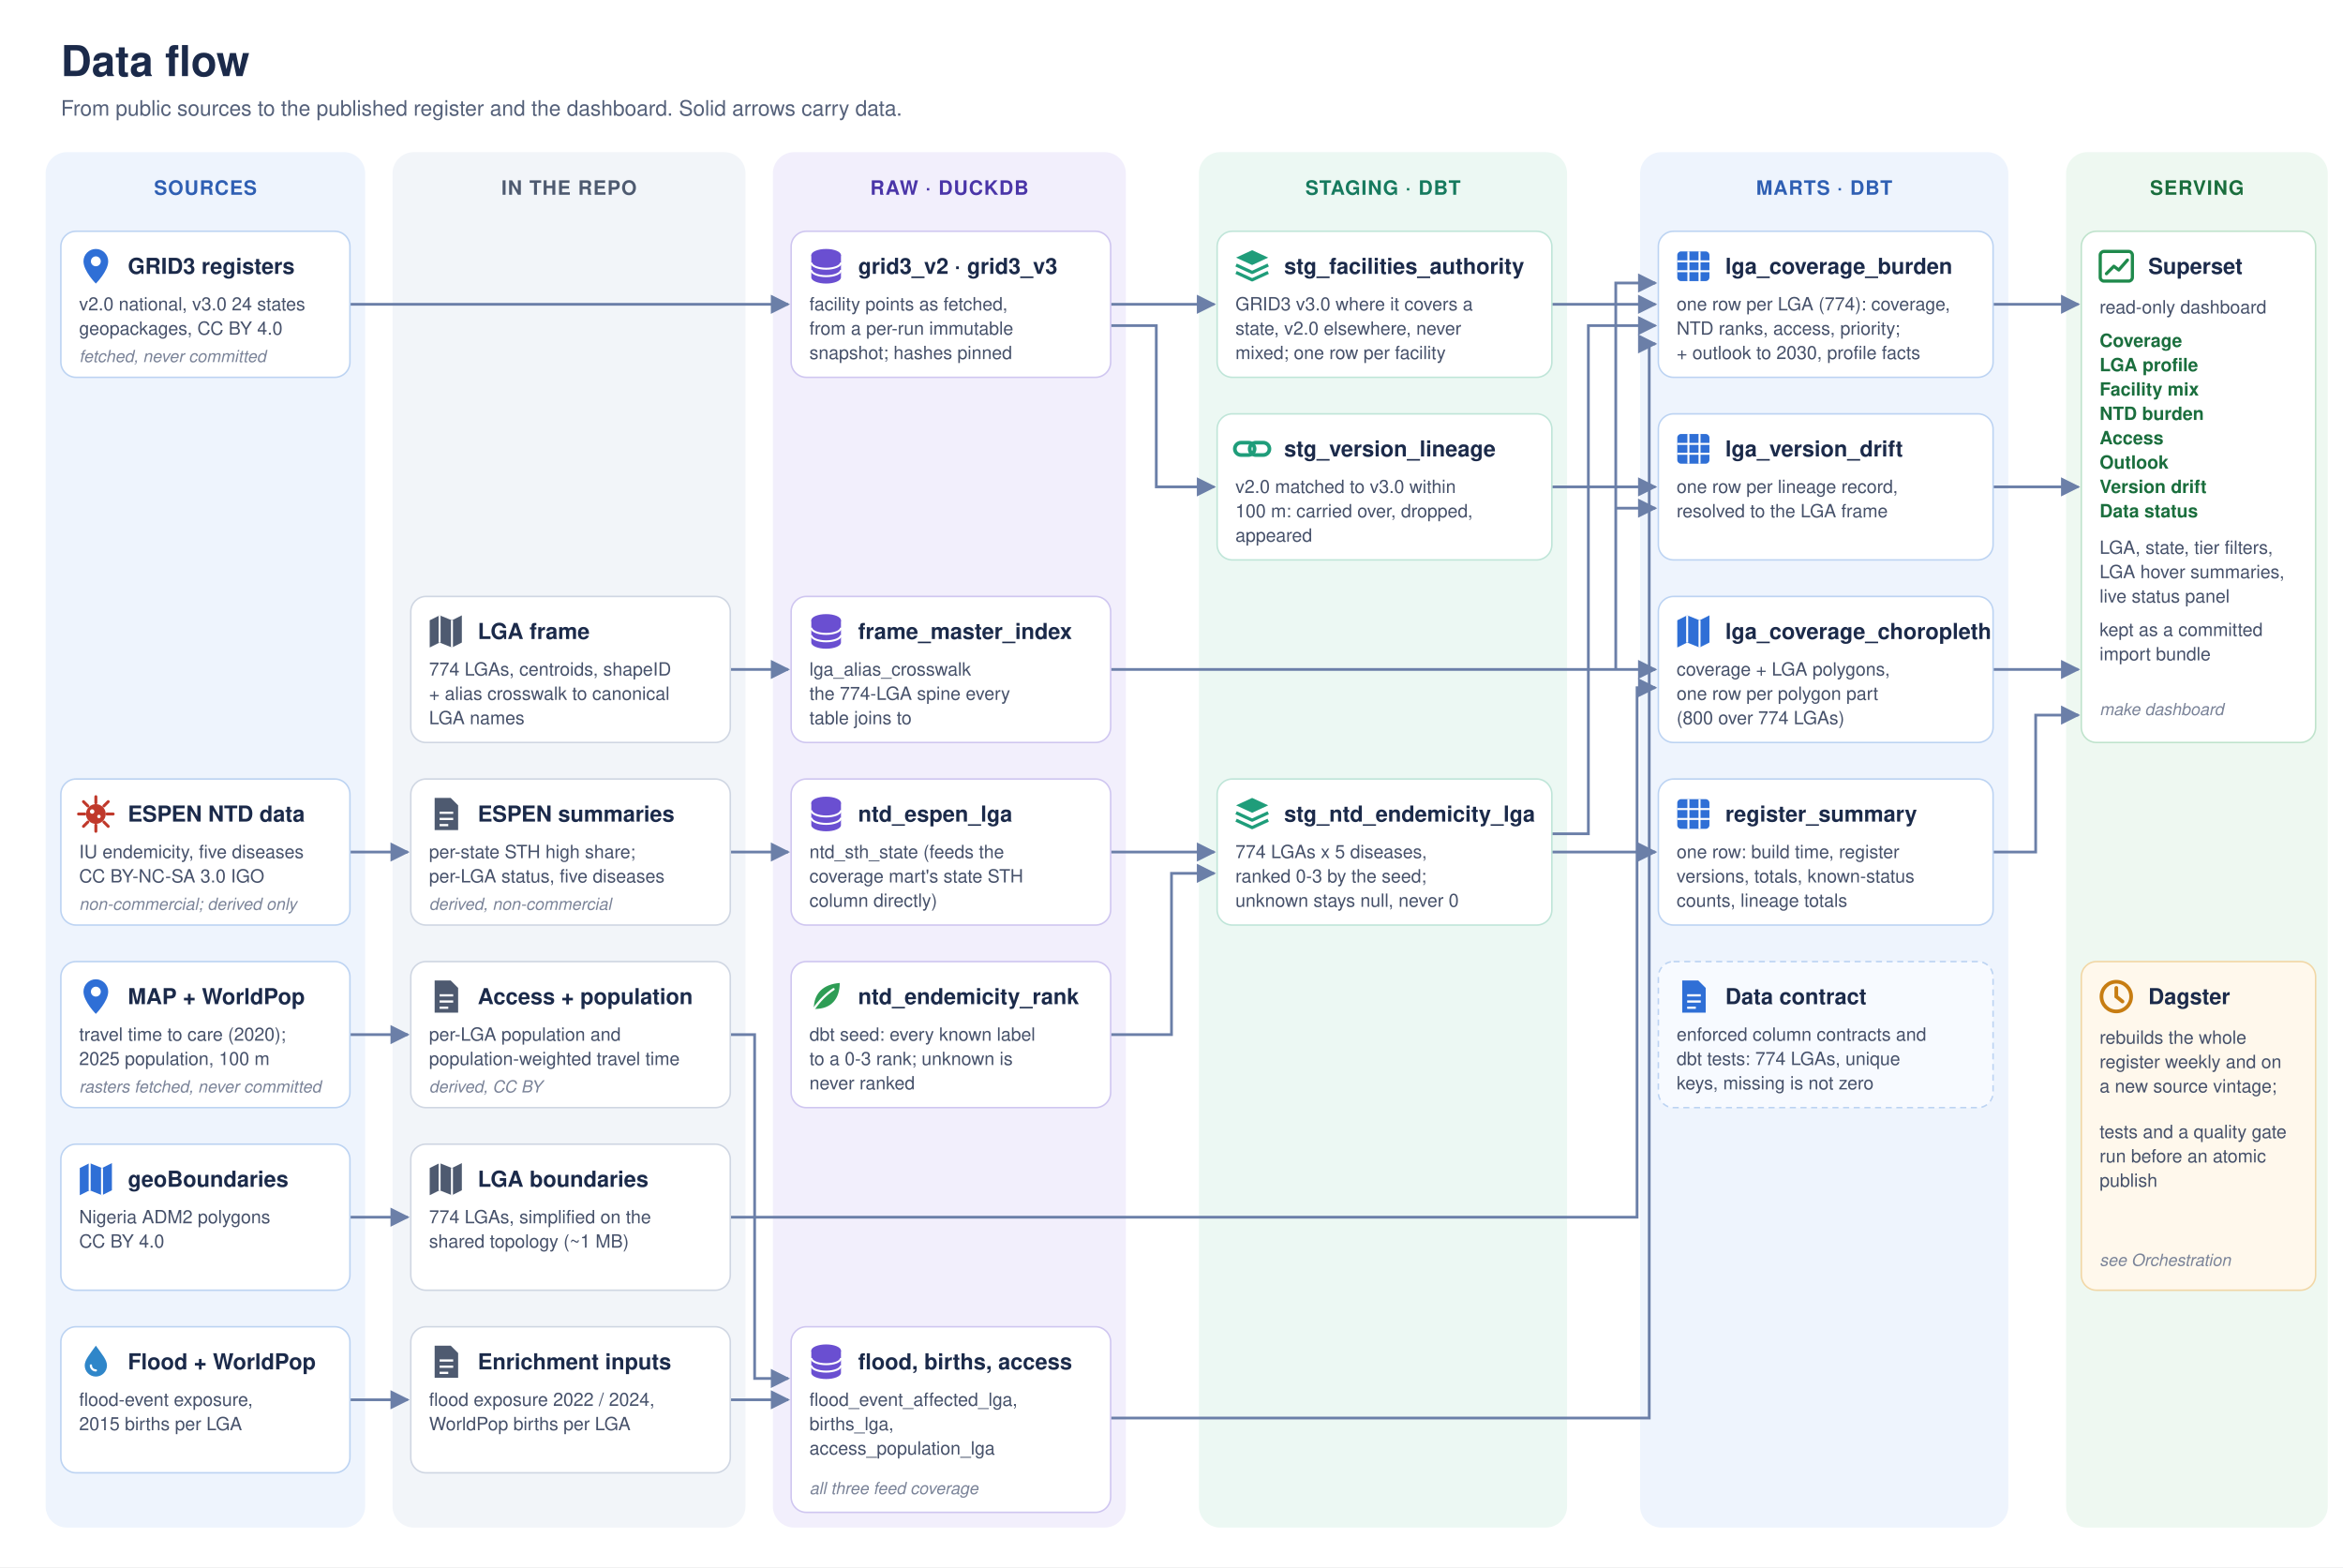
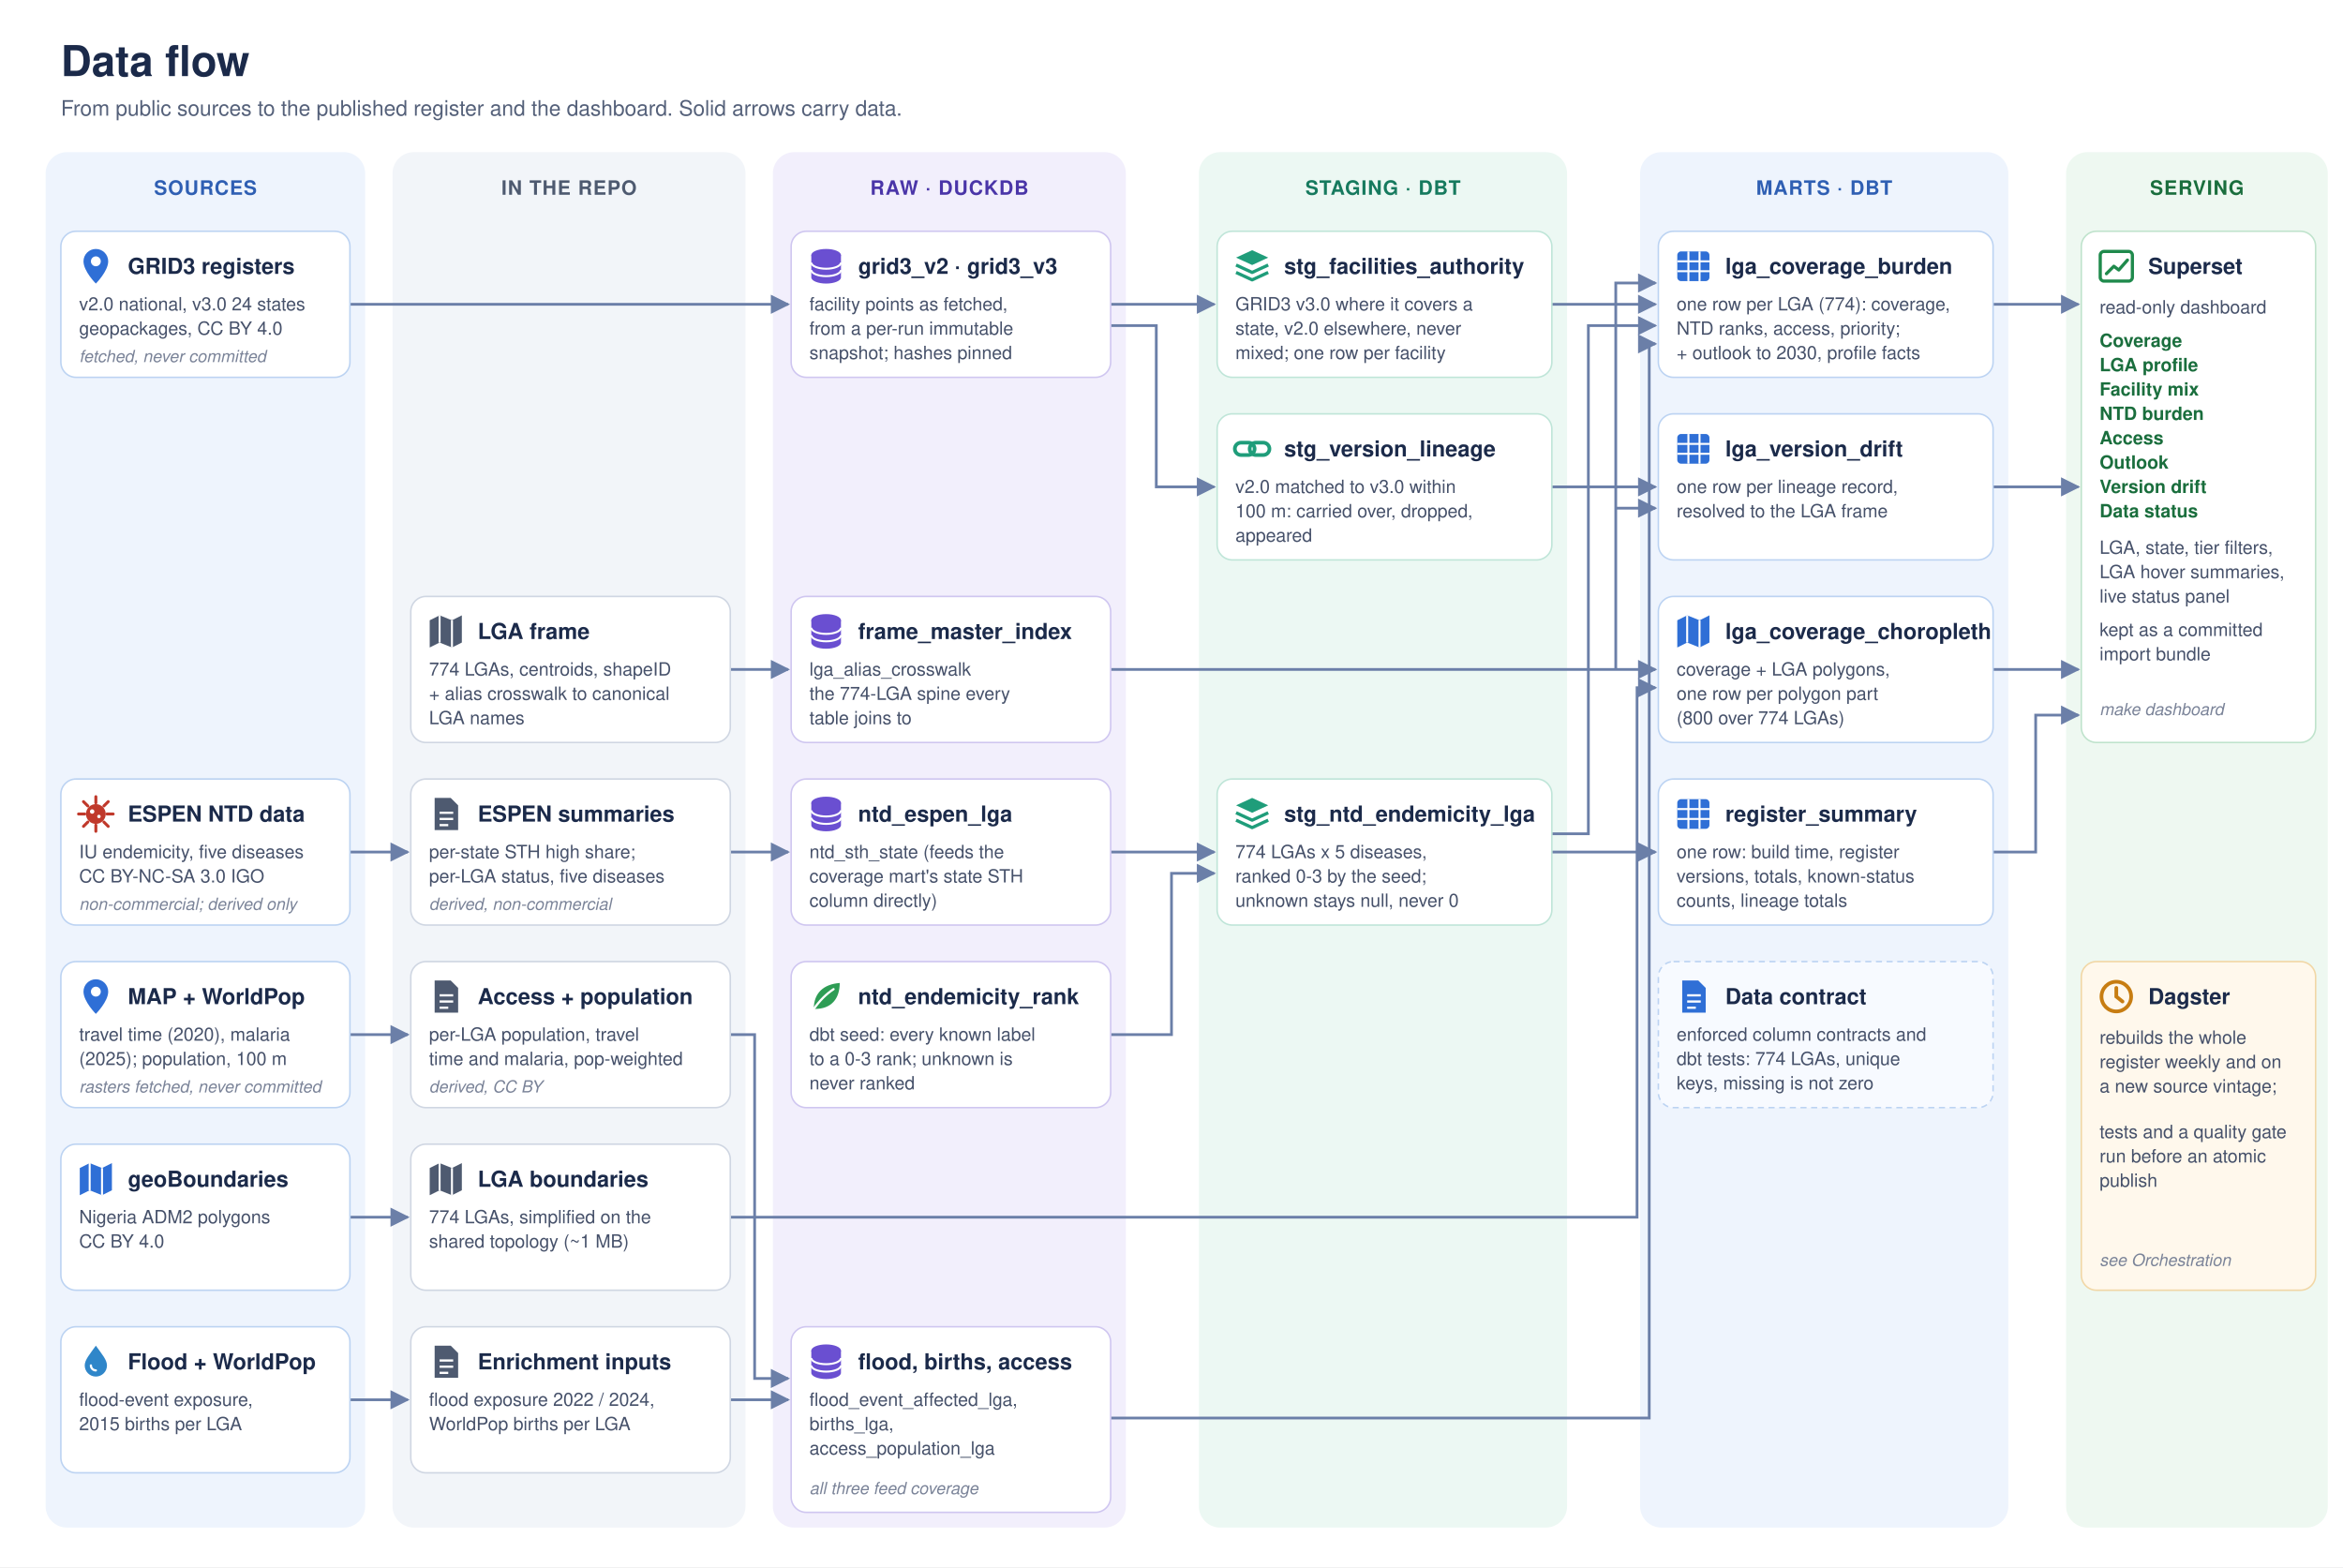
<svg xmlns="http://www.w3.org/2000/svg" xmlns:xlink="http://www.w3.org/1999/xlink" viewBox="0 0 1540 1030" width="1540" height="1030" role="img" aria-labelledby="t d" font-family="Helvetica, Arial, sans-serif">
  <defs>
    <marker id="a" viewBox="0 0 10 10" refX="9" refY="5" markerWidth="7" markerHeight="7" orient="auto">
      <path d="M0,0 L10,5 L0,10 z" fill="#6b7fa8" />
    </marker>
    <symbol id="i-pin" viewBox="0 0 32 32">
      <path fill-rule="evenodd" d="M16 2a10 10 0 0 1 10 10c0 8-10 18-10 18S6 20 6 12A10 10 0 0 1 16 2zm0 6a4 4 0 1 0 0 8a4 4 0 1 0 0-8z" fill="currentColor" />
    </symbol>
    <symbol id="i-db" viewBox="0 0 32 32">
      <ellipse cx="16" cy="7" rx="12" ry="5" fill="currentColor" />
      <path d="M4 7v18a12 5 0 0 0 24 0V7" fill="currentColor" />
      <path d="M4 13a12 5 0 0 0 24 0M4 19a12 5 0 0 0 24 0" fill="none" stroke="#fff" stroke-width="1.6" />
    </symbol>
    <symbol id="i-layers" viewBox="0 0 32 32">
      <path d="M16 3l13 6-13 6L3 9z" fill="currentColor" />
      <path d="M3 15l13 6 13-6M3 21l13 6 13-6" fill="none" stroke="currentColor" stroke-width="2.6" stroke-linejoin="round" />
    </symbol>
    <symbol id="i-table" viewBox="0 0 32 32">
      <rect x="3" y="4" width="26" height="24" rx="3" fill="currentColor" />
      <path d="M3 12h26M3 20h26M12 4v24M21 4v24" stroke="#fff" stroke-width="1.6" />
    </symbol>
    <symbol id="i-map" viewBox="0 0 32 32">
      <path d="M3 7l8-4 10 4 8-4v22l-8 4-10-4-8 4z" fill="currentColor" />
      <path d="M11 3v22M21 7v22" stroke="#fff" stroke-width="1.6" />
    </symbol>
    <symbol id="i-virus" viewBox="0 0 32 32">
      <circle cx="16" cy="16" r="8" fill="currentColor" />
      <g stroke="currentColor" stroke-width="2.4" stroke-linecap="round">
        <path d="M16 2v5M16 25v5M2 16h5M25 16h5M6 6l3.5 3.5M22.5 22.5L26 26M26 6l-3.5 3.5M9.5 22.5L6 26" />
      </g>
      <circle cx="13" cy="14" r="1.8" fill="#fff" />
      <circle cx="18.5" cy="18" r="1.4" fill="#fff" />
    </symbol>
    <symbol id="i-drop" viewBox="0 0 32 32">
      <path d="M16 3c5 7 9 11.5 9 16a9 9 0 0 1-18 0c0-4.5 4-9 9-16z" fill="currentColor" />
      <path d="M12 19a4 4 0 0 0 4 4" fill="none" stroke="#fff" stroke-width="1.8" stroke-linecap="round" />
    </symbol>
    <symbol id="i-seed" viewBox="0 0 32 32">
      <path d="M6 26C6 13 14 6 27 5c0 13-7 21-20 21z" fill="currentColor" />
      <path d="M6 26C11 19 16 14 22 10" fill="none" stroke="#fff" stroke-width="1.8" stroke-linecap="round" />
    </symbol>
    <symbol id="i-doc" viewBox="0 0 32 32">
      <path d="M7 3h13l6 6v20H7z" fill="currentColor" />
      <path d="M11 15h11M11 20h11M11 25h7" stroke="#fff" stroke-width="1.8" />
    </symbol>
    <symbol id="i-chart" viewBox="0 0 32 32">
      <rect x="3" y="4" width="26" height="24" rx="3" fill="none" stroke="currentColor" stroke-width="2.6" />
      <path d="M8 22l6-6 4 3 7-8" fill="none" stroke="currentColor" stroke-width="2.6" stroke-linecap="round" stroke-linejoin="round" />
    </symbol>
    <symbol id="i-clock" viewBox="0 0 32 32">
      <circle cx="16" cy="16" r="12" fill="none" stroke="currentColor" stroke-width="3" />
      <path d="M16 9v7l5 4" fill="none" stroke="currentColor" stroke-width="3" stroke-linecap="round" />
    </symbol>
    <symbol id="i-link" viewBox="0 0 32 32">
      <rect x="2" y="11" width="16" height="10" rx="5" fill="none" stroke="currentColor" stroke-width="3" />
      <rect x="14" y="11" width="16" height="10" rx="5" fill="none" stroke="currentColor" stroke-width="3" />
    </symbol>
    <style>
      .h1{font-size:28px;font-weight:700;fill:#1b2a4a}
      .sub{font-size:14px;fill:#55617a}
      .col{font-size:13px;font-weight:700;letter-spacing:.6px}
      .ct{font-size:14.5px;font-weight:700;fill:#1b2a4a}
      .cb{font-size:12px;fill:#46516a}
      .ft{font-size:11px;font-style:italic;fill:#7a8398}
      .e{fill:none;stroke:#6b7fa8;stroke-width:1.8;marker-end:url(#a)}
      .ed{fill:none;stroke:#9aa6bf;stroke-width:1.6;stroke-dasharray:5 4;marker-end:url(#a)}
    </style>
  </defs>
  <rect width="1540" height="1030" fill="#fff" />
  <text x="40" y="50" class="h1">Data flow</text>
  <text x="40" y="76" class="sub">From public sources to the published register and the dashboard. Solid arrows carry data.</text>
  <rect x="30" y="100" width="210" height="904" rx="14" fill="#eef4fd" />
  <rect x="258" y="100" width="232" height="904" rx="14" fill="#f2f5f9" />
  <rect x="508" y="100" width="232" height="904" rx="14" fill="#f2effc" />
  <rect x="788" y="100" width="242" height="904" rx="14" fill="#ecf8f3" />
  <rect x="1078" y="100" width="242" height="904" rx="14" fill="#eef4fd" />
  <rect x="1358" y="100" width="172" height="904" rx="14" fill="#eef8f1" />
  <text x="135" y="128" class="col" fill="#2f5fb3" text-anchor="middle">SOURCES</text>
  <text x="374" y="128" class="col" fill="#4e5a70" text-anchor="middle">IN THE REPO</text>
  <text x="624" y="128" class="col" fill="#4a35a8" text-anchor="middle">RAW · DUCKDB</text>
  <text x="909" y="128" class="col" fill="#167a5e" text-anchor="middle">STAGING · DBT</text>
  <text x="1199" y="128" class="col" fill="#2f5fb3" text-anchor="middle">MARTS · DBT</text>
  <text x="1444" y="128" class="col" fill="#1a6e3d" text-anchor="middle">SERVING</text>
  <path class="e" d="M230,200 H518" />
  <path class="e" d="M730,200 H798" />
  <path class="e" d="M730,214 H760 V320 H798" />
  <path class="e" d="M1020,200 H1088" />
  <path class="e" d="M1020,320 H1088" />
  <path class="e" d="M480,440 H518" />
  <path class="e" d="M730,440 H1088" />
  <path class="e" d="M1062,440 V186 H1088" />
  <path class="e" d="M1062,334 H1088" />
  <path class="e" d="M230,560 H268" />
  <path class="e" d="M480,560 H518" />
  <path class="e" d="M730,560 H798" />
  <path class="e" d="M730,680 H770 V574 H798" />
  <path class="e" d="M1020,560 H1088" />
  <path class="e" d="M1020,548 H1044 V214 H1088" />
  <path class="e" d="M230,800 H268" />
  <path class="e" d="M230,680 H268" />
  <path class="e" d="M480,680 H496 V906 H518" />
  <path class="e" d="M730,932 H1084 V226 H1088" />
  <path class="e" d="M480,800 H1076 V452 H1088" />
  <path class="e" d="M230,920 H268" />
  <path class="e" d="M480,920 H518" />
  <path class="e" d="M1310,200 H1366" />
  <path class="e" d="M1310,320 H1366" />
  <path class="e" d="M1310,440 H1366" />
  <path class="e" d="M1310,560 H1338 V470 H1366" />
  <g>
    <rect x="40" y="152" width="190" height="96" rx="10" fill="#fff" stroke="#bcd3f2" />
    <use href="#i-pin" xlink:href="#i-pin" x="50" y="162" width="26" height="26" color="#2f6fd6" />
    <text x="84" y="180" class="ct">GRID3 registers</text>
    <text class="cb">
      <tspan x="52" y="204">v2.0 national, v3.0 24 states</tspan>
      <tspan x="52" y="220">geopackages, CC BY 4.0</tspan>
    </text>
    <text x="52" y="238" class="ft">fetched, never committed</text>
  </g>
  <g>
    <rect x="40" y="512" width="190" height="96" rx="10" fill="#fff" stroke="#bcd3f2" />
    <use href="#i-virus" xlink:href="#i-virus" x="50" y="522" width="26" height="26" color="#c0392b" />
    <text x="84" y="540" class="ct">ESPEN NTD data</text>
    <text class="cb">
      <tspan x="52" y="564">IU endemicity, five diseases</tspan>
      <tspan x="52" y="580">CC BY-NC-SA 3.0 IGO</tspan>
    </text>
    <text x="52" y="598" class="ft">non-commercial; derived only</text>
  </g>
  <g>
    <rect x="40" y="752" width="190" height="96" rx="10" fill="#fff" stroke="#bcd3f2" />
    <use href="#i-map" xlink:href="#i-map" x="50" y="762" width="26" height="26" color="#2f6fd6" />
    <text x="84" y="780" class="ct">geoBoundaries</text>
    <text class="cb">
      <tspan x="52" y="804">Nigeria ADM2 polygons</tspan>
      <tspan x="52" y="820">CC BY 4.0</tspan>
    </text>
  </g>
  <g>
    <rect x="40" y="872" width="190" height="96" rx="10" fill="#fff" stroke="#bcd3f2" />
    <use href="#i-drop" xlink:href="#i-drop" x="50" y="882" width="26" height="26" color="#2f86c9" />
    <text x="84" y="900" class="ct">Flood + WorldPop</text>
    <text class="cb">
      <tspan x="52" y="924">flood-event exposure,</tspan>
      <tspan x="52" y="940">2015 births per LGA</tspan>
    </text>
  </g>
  <g>
    <rect x="40" y="632" width="190" height="96" rx="10" fill="#fff" stroke="#bcd3f2" />
    <use href="#i-pin" xlink:href="#i-pin" x="50" y="642" width="26" height="26" color="#2f6fd6" />
    <text x="84" y="660" class="ct">MAP + WorldPop</text>
    <text class="cb">
-       <tspan x="52" y="684">travel time to care (2020);</tspan>
-       <tspan x="52" y="700">2025 population, 100 m</tspan>
+       <tspan x="52" y="684">travel time (2020), malaria</tspan>
+       <tspan x="52" y="700">(2025); population, 100 m</tspan>
    </text>
    <text x="52" y="718" class="ft">rasters fetched, never committed</text>
  </g>
  <g>
    <rect x="270" y="392" width="210" height="96" rx="10" fill="#fff" stroke="#cfd6e2" />
    <use href="#i-map" xlink:href="#i-map" x="280" y="402" width="26" height="26" color="#4e5a70" />
    <text x="314" y="420" class="ct">LGA frame</text>
    <text class="cb">
      <tspan x="282" y="444">774 LGAs, centroids, shapeID</tspan>
      <tspan x="282" y="460">+ alias crosswalk to canonical</tspan>
      <tspan x="282" y="476">LGA names</tspan>
    </text>
  </g>
  <g>
    <rect x="270" y="512" width="210" height="96" rx="10" fill="#fff" stroke="#cfd6e2" />
    <use href="#i-doc" xlink:href="#i-doc" x="280" y="522" width="26" height="26" color="#4e5a70" />
    <text x="314" y="540" class="ct">ESPEN summaries</text>
    <text class="cb">
      <tspan x="282" y="564">per-state STH high share;</tspan>
      <tspan x="282" y="580">per-LGA status, five diseases</tspan>
    </text>
    <text x="282" y="598" class="ft">derived, non-commercial</text>
  </g>
  <g>
    <rect x="270" y="752" width="210" height="96" rx="10" fill="#fff" stroke="#cfd6e2" />
    <use href="#i-map" xlink:href="#i-map" x="280" y="762" width="26" height="26" color="#4e5a70" />
    <text x="314" y="780" class="ct">LGA boundaries</text>
    <text class="cb">
      <tspan x="282" y="804">774 LGAs, simplified on the</tspan>
      <tspan x="282" y="820">shared topology (~1 MB)</tspan>
    </text>
  </g>
  <g>
    <rect x="270" y="872" width="210" height="96" rx="10" fill="#fff" stroke="#cfd6e2" />
    <use href="#i-doc" xlink:href="#i-doc" x="280" y="882" width="26" height="26" color="#4e5a70" />
    <text x="314" y="900" class="ct">Enrichment inputs</text>
    <text class="cb">
      <tspan x="282" y="924">flood exposure 2022 / 2024,</tspan>
      <tspan x="282" y="940">WorldPop births per LGA</tspan>
    </text>
  </g>
  <g>
    <rect x="270" y="632" width="210" height="96" rx="10" fill="#fff" stroke="#cfd6e2" />
    <use href="#i-doc" xlink:href="#i-doc" x="280" y="642" width="26" height="26" color="#4e5a70" />
    <text x="314" y="660" class="ct">Access + population</text>
    <text class="cb">
-       <tspan x="282" y="684">per-LGA population and</tspan>
-       <tspan x="282" y="700">population-weighted travel time</tspan>
+       <tspan x="282" y="684">per-LGA population, travel</tspan>
+       <tspan x="282" y="700">time and malaria, pop-weighted</tspan>
    </text>
    <text x="282" y="718" class="ft">derived, CC BY</text>
  </g>
  <g>
    <rect x="520" y="152" width="210" height="96" rx="10" fill="#fff" stroke="#cfc6f0" />
    <use href="#i-db" xlink:href="#i-db" x="530" y="162" width="26" height="26" color="#6a4fd1" />
    <text x="564" y="180" class="ct">grid3_v2 · grid3_v3</text>
    <text class="cb">
      <tspan x="532" y="204">facility points as fetched,</tspan>
      <tspan x="532" y="220">from a per-run immutable</tspan>
      <tspan x="532" y="236">snapshot; hashes pinned</tspan>
    </text>
  </g>
  <g>
    <rect x="520" y="392" width="210" height="96" rx="10" fill="#fff" stroke="#cfc6f0" />
    <use href="#i-db" xlink:href="#i-db" x="530" y="402" width="26" height="26" color="#6a4fd1" />
    <text x="564" y="420" class="ct">frame_master_index</text>
    <text class="cb">
      <tspan x="532" y="444">lga_alias_crosswalk</tspan>
      <tspan x="532" y="460">the 774-LGA spine every</tspan>
      <tspan x="532" y="476">table joins to</tspan>
    </text>
  </g>
  <g>
    <rect x="520" y="512" width="210" height="96" rx="10" fill="#fff" stroke="#cfc6f0" />
    <use href="#i-db" xlink:href="#i-db" x="530" y="522" width="26" height="26" color="#6a4fd1" />
    <text x="564" y="540" class="ct">ntd_espen_lga</text>
    <text class="cb">
      <tspan x="532" y="564">ntd_sth_state (feeds the</tspan>
      <tspan x="532" y="580">coverage mart's state STH</tspan>
      <tspan x="532" y="596">column directly)</tspan>
    </text>
  </g>
  <g>
    <rect x="520" y="632" width="210" height="96" rx="10" fill="#fff" stroke="#cfc6f0" />
    <use href="#i-seed" xlink:href="#i-seed" x="530" y="642" width="26" height="26" color="#2e9d55" />
    <text x="564" y="660" class="ct">ntd_endemicity_rank</text>
    <text class="cb">
      <tspan x="532" y="684">dbt seed: every known label</tspan>
      <tspan x="532" y="700">to a 0-3 rank; unknown is</tspan>
      <tspan x="532" y="716">never ranked</tspan>
    </text>
  </g>
  <g>
    <rect x="520" y="872" width="210" height="122" rx="10" fill="#fff" stroke="#cfc6f0" />
    <use href="#i-db" xlink:href="#i-db" x="530" y="882" width="26" height="26" color="#6a4fd1" />
    <text x="564" y="900" class="ct">flood, births, access</text>
    <text class="cb">
      <tspan x="532" y="924">flood_event_affected_lga,</tspan>
      <tspan x="532" y="940">births_lga,</tspan>
      <tspan x="532" y="956">access_population_lga</tspan>
    </text>
    <text x="532" y="982" class="ft">all three feed coverage</text>
  </g>
  <g>
    <rect x="800" y="152" width="220" height="96" rx="10" fill="#fff" stroke="#bfe5d8" />
    <use href="#i-layers" xlink:href="#i-layers" x="810" y="162" width="26" height="26" color="#1f9d7a" />
    <text x="844" y="180" class="ct">stg_facilities_authority</text>
    <text class="cb">
      <tspan x="812" y="204">GRID3 v3.0 where it covers a</tspan>
      <tspan x="812" y="220">state, v2.0 elsewhere, never</tspan>
      <tspan x="812" y="236">mixed; one row per facility</tspan>
    </text>
  </g>
  <g>
    <rect x="800" y="272" width="220" height="96" rx="10" fill="#fff" stroke="#bfe5d8" />
    <use href="#i-link" xlink:href="#i-link" x="810" y="282" width="26" height="26" color="#1f9d7a" />
    <text x="844" y="300" class="ct">stg_version_lineage</text>
    <text class="cb">
      <tspan x="812" y="324">v2.0 matched to v3.0 within</tspan>
      <tspan x="812" y="340">100 m: carried over, dropped,</tspan>
      <tspan x="812" y="356">appeared</tspan>
    </text>
  </g>
  <g>
    <rect x="800" y="512" width="220" height="96" rx="10" fill="#fff" stroke="#bfe5d8" />
    <use href="#i-layers" xlink:href="#i-layers" x="810" y="522" width="26" height="26" color="#1f9d7a" />
    <text x="844" y="540" class="ct">stg_ntd_endemicity_lga</text>
    <text class="cb">
      <tspan x="812" y="564">774 LGAs x 5 diseases,</tspan>
      <tspan x="812" y="580">ranked 0-3 by the seed;</tspan>
      <tspan x="812" y="596">unknown stays null, never 0</tspan>
    </text>
  </g>
  <g>
    <rect x="1090" y="152" width="220" height="96" rx="10" fill="#fff" stroke="#bcd3f2" />
    <use href="#i-table" xlink:href="#i-table" x="1100" y="162" width="26" height="26" color="#2f6fd6" />
    <text x="1134" y="180" class="ct">lga_coverage_burden</text>
    <text class="cb">
      <tspan x="1102" y="204">one row per LGA (774): coverage,</tspan>
      <tspan x="1102" y="220">NTD ranks, access, priority;</tspan>
      <tspan x="1102" y="236">+ outlook to 2030, profile facts</tspan>
    </text>
  </g>
  <g>
    <rect x="1090" y="272" width="220" height="96" rx="10" fill="#fff" stroke="#bcd3f2" />
    <use href="#i-table" xlink:href="#i-table" x="1100" y="282" width="26" height="26" color="#2f6fd6" />
    <text x="1134" y="300" class="ct">lga_version_drift</text>
    <text class="cb">
      <tspan x="1102" y="324">one row per lineage record,</tspan>
      <tspan x="1102" y="340">resolved to the LGA frame</tspan>
    </text>
  </g>
  <g>
    <rect x="1090" y="392" width="220" height="96" rx="10" fill="#fff" stroke="#bcd3f2" />
    <use href="#i-map" xlink:href="#i-map" x="1100" y="402" width="26" height="26" color="#2f6fd6" />
    <text x="1134" y="420" class="ct" font-size="13.5" textLength="168" lengthAdjust="spacingAndGlyphs">lga_coverage_choropleth</text>
    <text class="cb">
      <tspan x="1102" y="444">coverage + LGA polygons,</tspan>
      <tspan x="1102" y="460">one row per polygon part</tspan>
      <tspan x="1102" y="476">(800 over 774 LGAs)</tspan>
    </text>
  </g>
  <g>
    <rect x="1090" y="512" width="220" height="96" rx="10" fill="#fff" stroke="#bcd3f2" />
    <use href="#i-table" xlink:href="#i-table" x="1100" y="522" width="26" height="26" color="#2f6fd6" />
    <text x="1134" y="540" class="ct">register_summary</text>
    <text class="cb">
      <tspan x="1102" y="564">one row: build time, register</tspan>
      <tspan x="1102" y="580">versions, totals, known-status</tspan>
      <tspan x="1102" y="596">counts, lineage totals</tspan>
    </text>
  </g>
  <g>
    <rect x="1090" y="632" width="220" height="96" rx="10" fill="#f7faff" stroke="#bcd3f2" stroke-dasharray="4 3" />
    <use href="#i-doc" xlink:href="#i-doc" x="1100" y="642" width="26" height="26" color="#2f6fd6" />
    <text x="1134" y="660" class="ct">Data contract</text>
    <text class="cb">
      <tspan x="1102" y="684">enforced column contracts and</tspan>
      <tspan x="1102" y="700">dbt tests: 774 LGAs, unique</tspan>
      <tspan x="1102" y="716">keys, missing is not zero</tspan>
    </text>
  </g>
  <g>
    <rect x="1368" y="152" width="154" height="336" rx="10" fill="#fff" stroke="#bfe3cc" />
    <use href="#i-chart" xlink:href="#i-chart" x="1378" y="162" width="26" height="26" color="#1f8a4c" />
    <text x="1412" y="180" class="ct">Superset</text>
    <text class="cb">
      <tspan x="1380" y="206">read-only dashboard</tspan>
      <tspan x="1380" y="228" font-weight="700" fill="#1a6e3d">Coverage</tspan>
      <tspan x="1380" y="244" font-weight="700" fill="#1a6e3d">LGA profile</tspan>
      <tspan x="1380" y="260" font-weight="700" fill="#1a6e3d">Facility mix</tspan>
      <tspan x="1380" y="276" font-weight="700" fill="#1a6e3d">NTD burden</tspan>
      <tspan x="1380" y="292" font-weight="700" fill="#1a6e3d">Access</tspan>
      <tspan x="1380" y="308" font-weight="700" fill="#1a6e3d">Outlook</tspan>
      <tspan x="1380" y="324" font-weight="700" fill="#1a6e3d">Version drift</tspan>
      <tspan x="1380" y="340" font-weight="700" fill="#1a6e3d">Data status</tspan>
      <tspan x="1380" y="364">LGA, state, tier filters,</tspan>
      <tspan x="1380" y="380">LGA hover summaries,</tspan>
      <tspan x="1380" y="396">live status panel</tspan>
      <tspan x="1380" y="418">kept as a committed</tspan>
      <tspan x="1380" y="434">import bundle</tspan>
    </text>
    <text x="1380" y="470" class="ft">make dashboard</text>
  </g>
  <g>
    <rect x="1368" y="632" width="154" height="216" rx="10" fill="#fff8ec" stroke="#f1d7a6" />
    <use href="#i-clock" xlink:href="#i-clock" x="1378" y="642" width="26" height="26" color="#c77d12" />
    <text x="1412" y="660" class="ct">Dagster</text>
    <text class="cb">
      <tspan x="1380" y="686">rebuilds the whole</tspan>
      <tspan x="1380" y="702">register weekly and on</tspan>
      <tspan x="1380" y="718">a new source vintage;</tspan>
      <tspan x="1380" y="748">tests and a quality gate</tspan>
      <tspan x="1380" y="764">run before an atomic</tspan>
      <tspan x="1380" y="780">publish</tspan>
    </text>
    <text x="1380" y="832" class="ft">see Orchestration</text>
  </g>
</svg>
